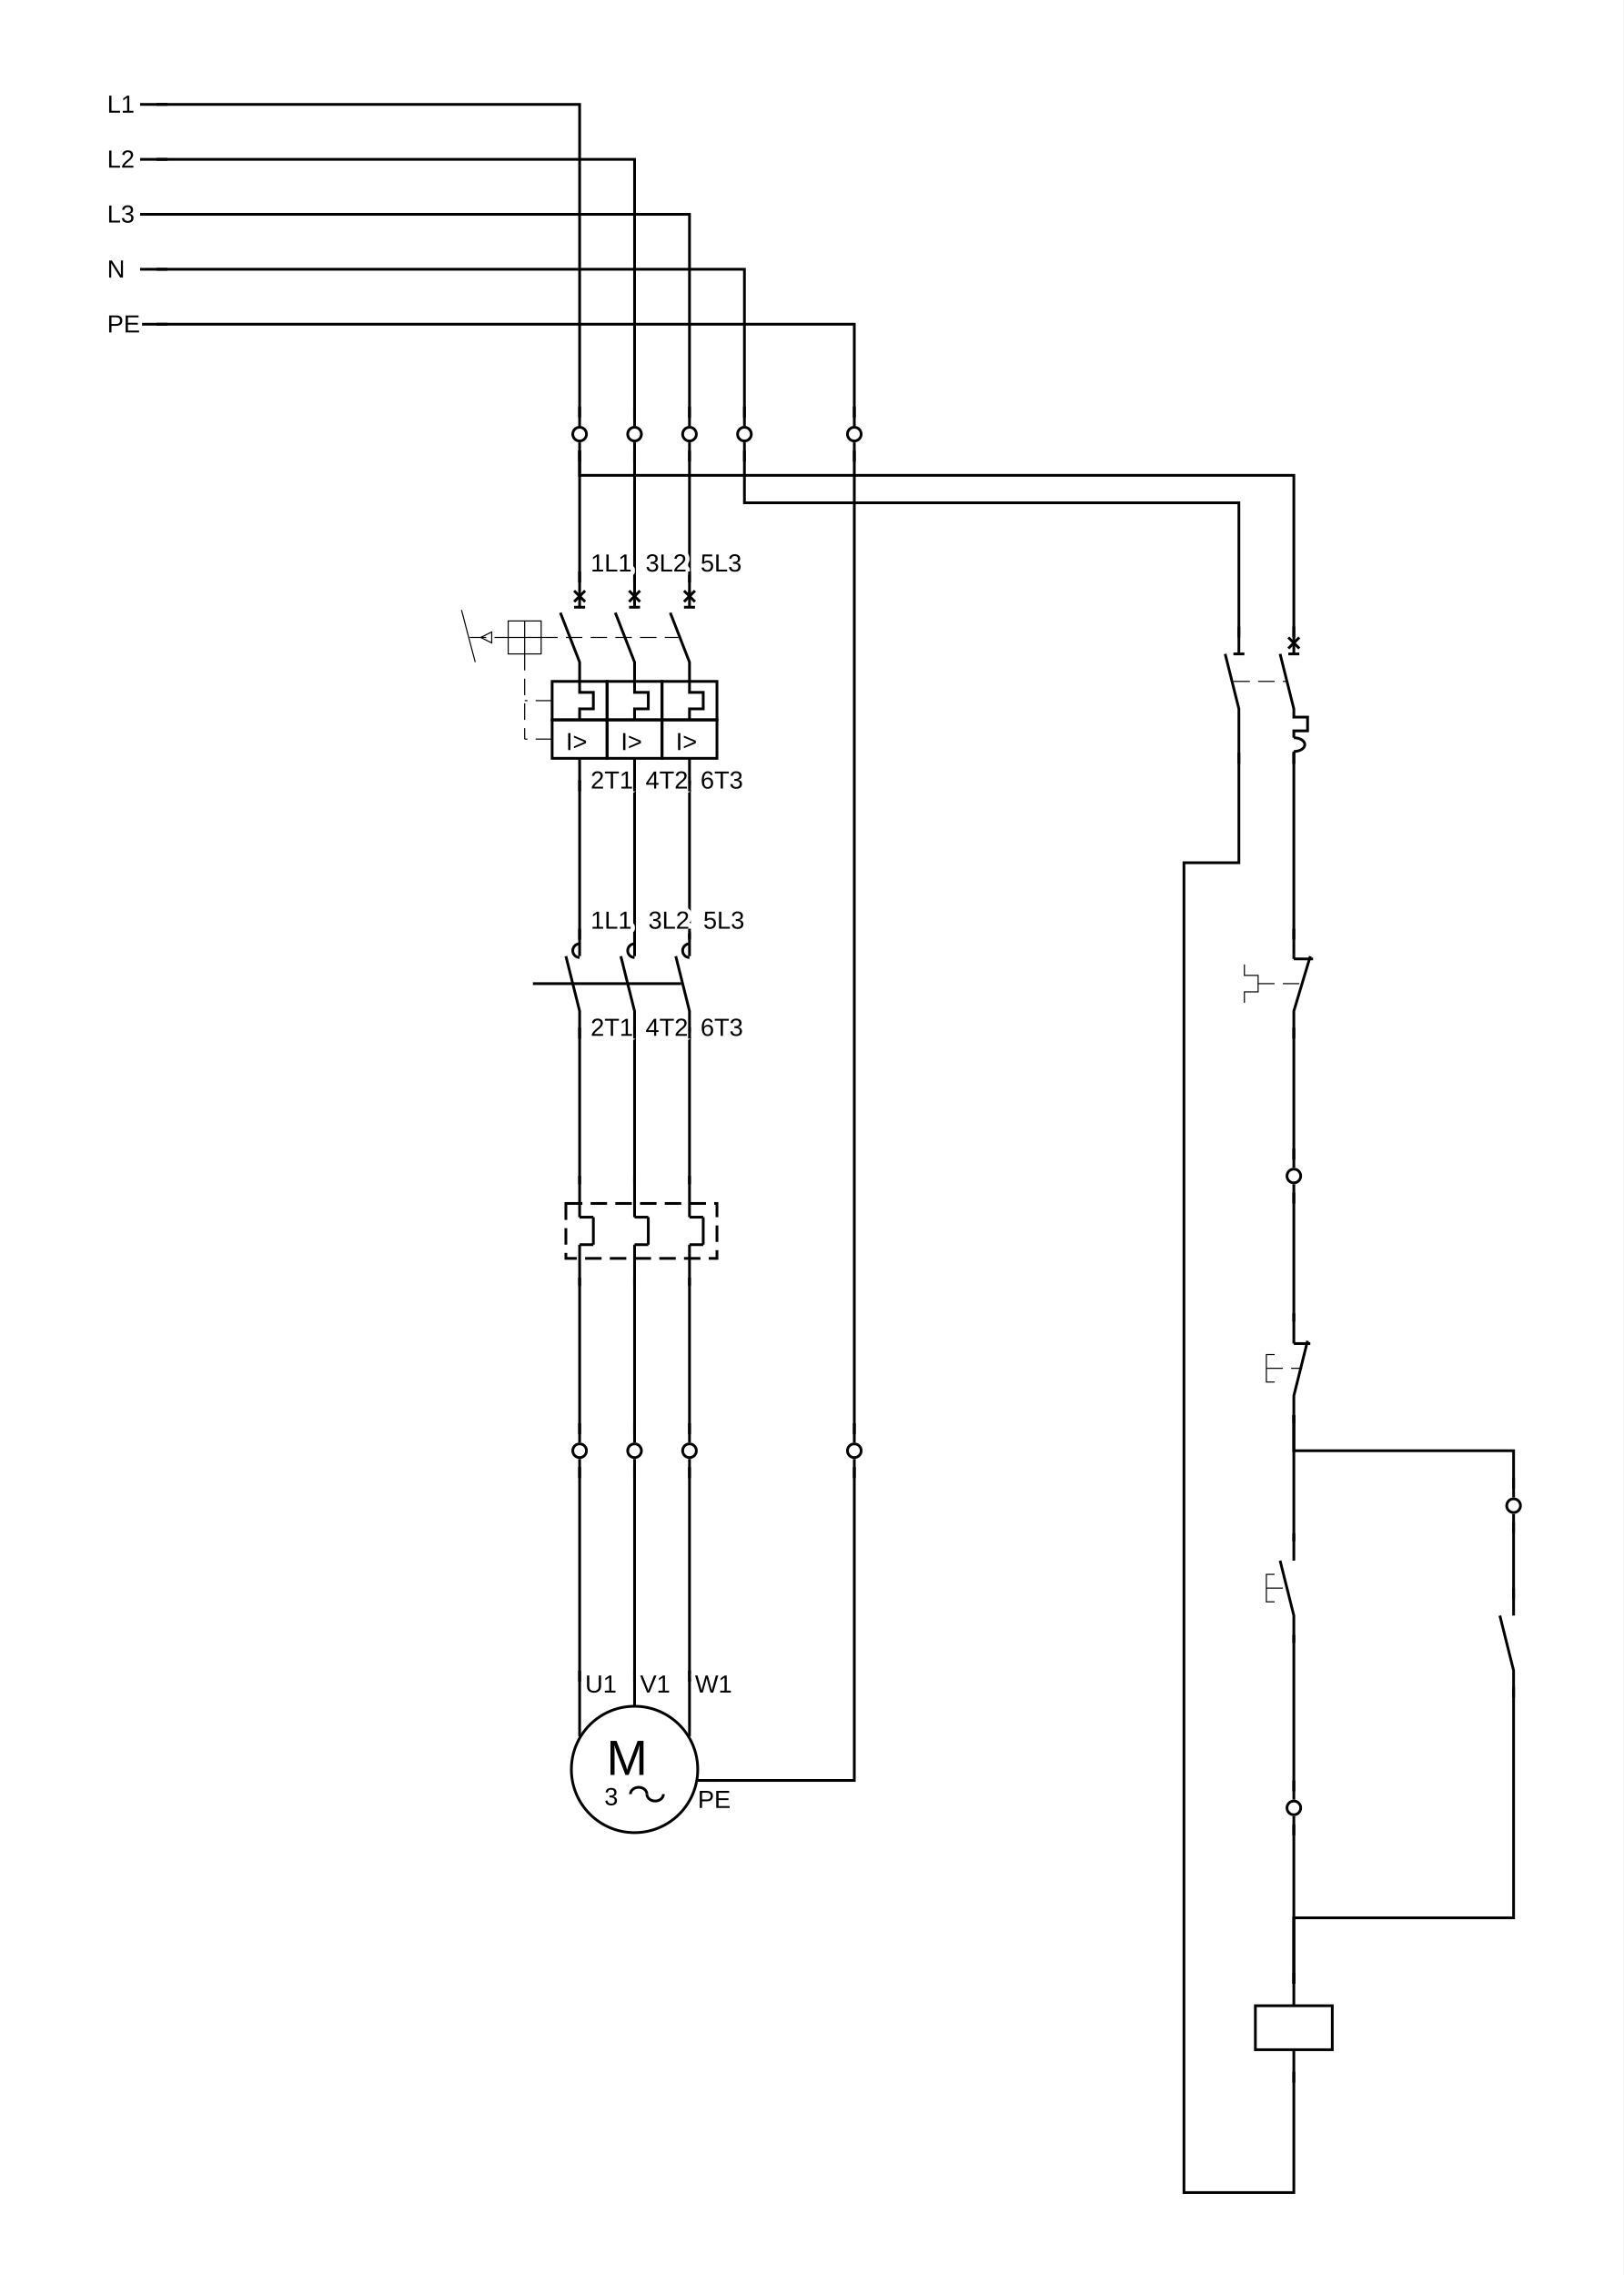
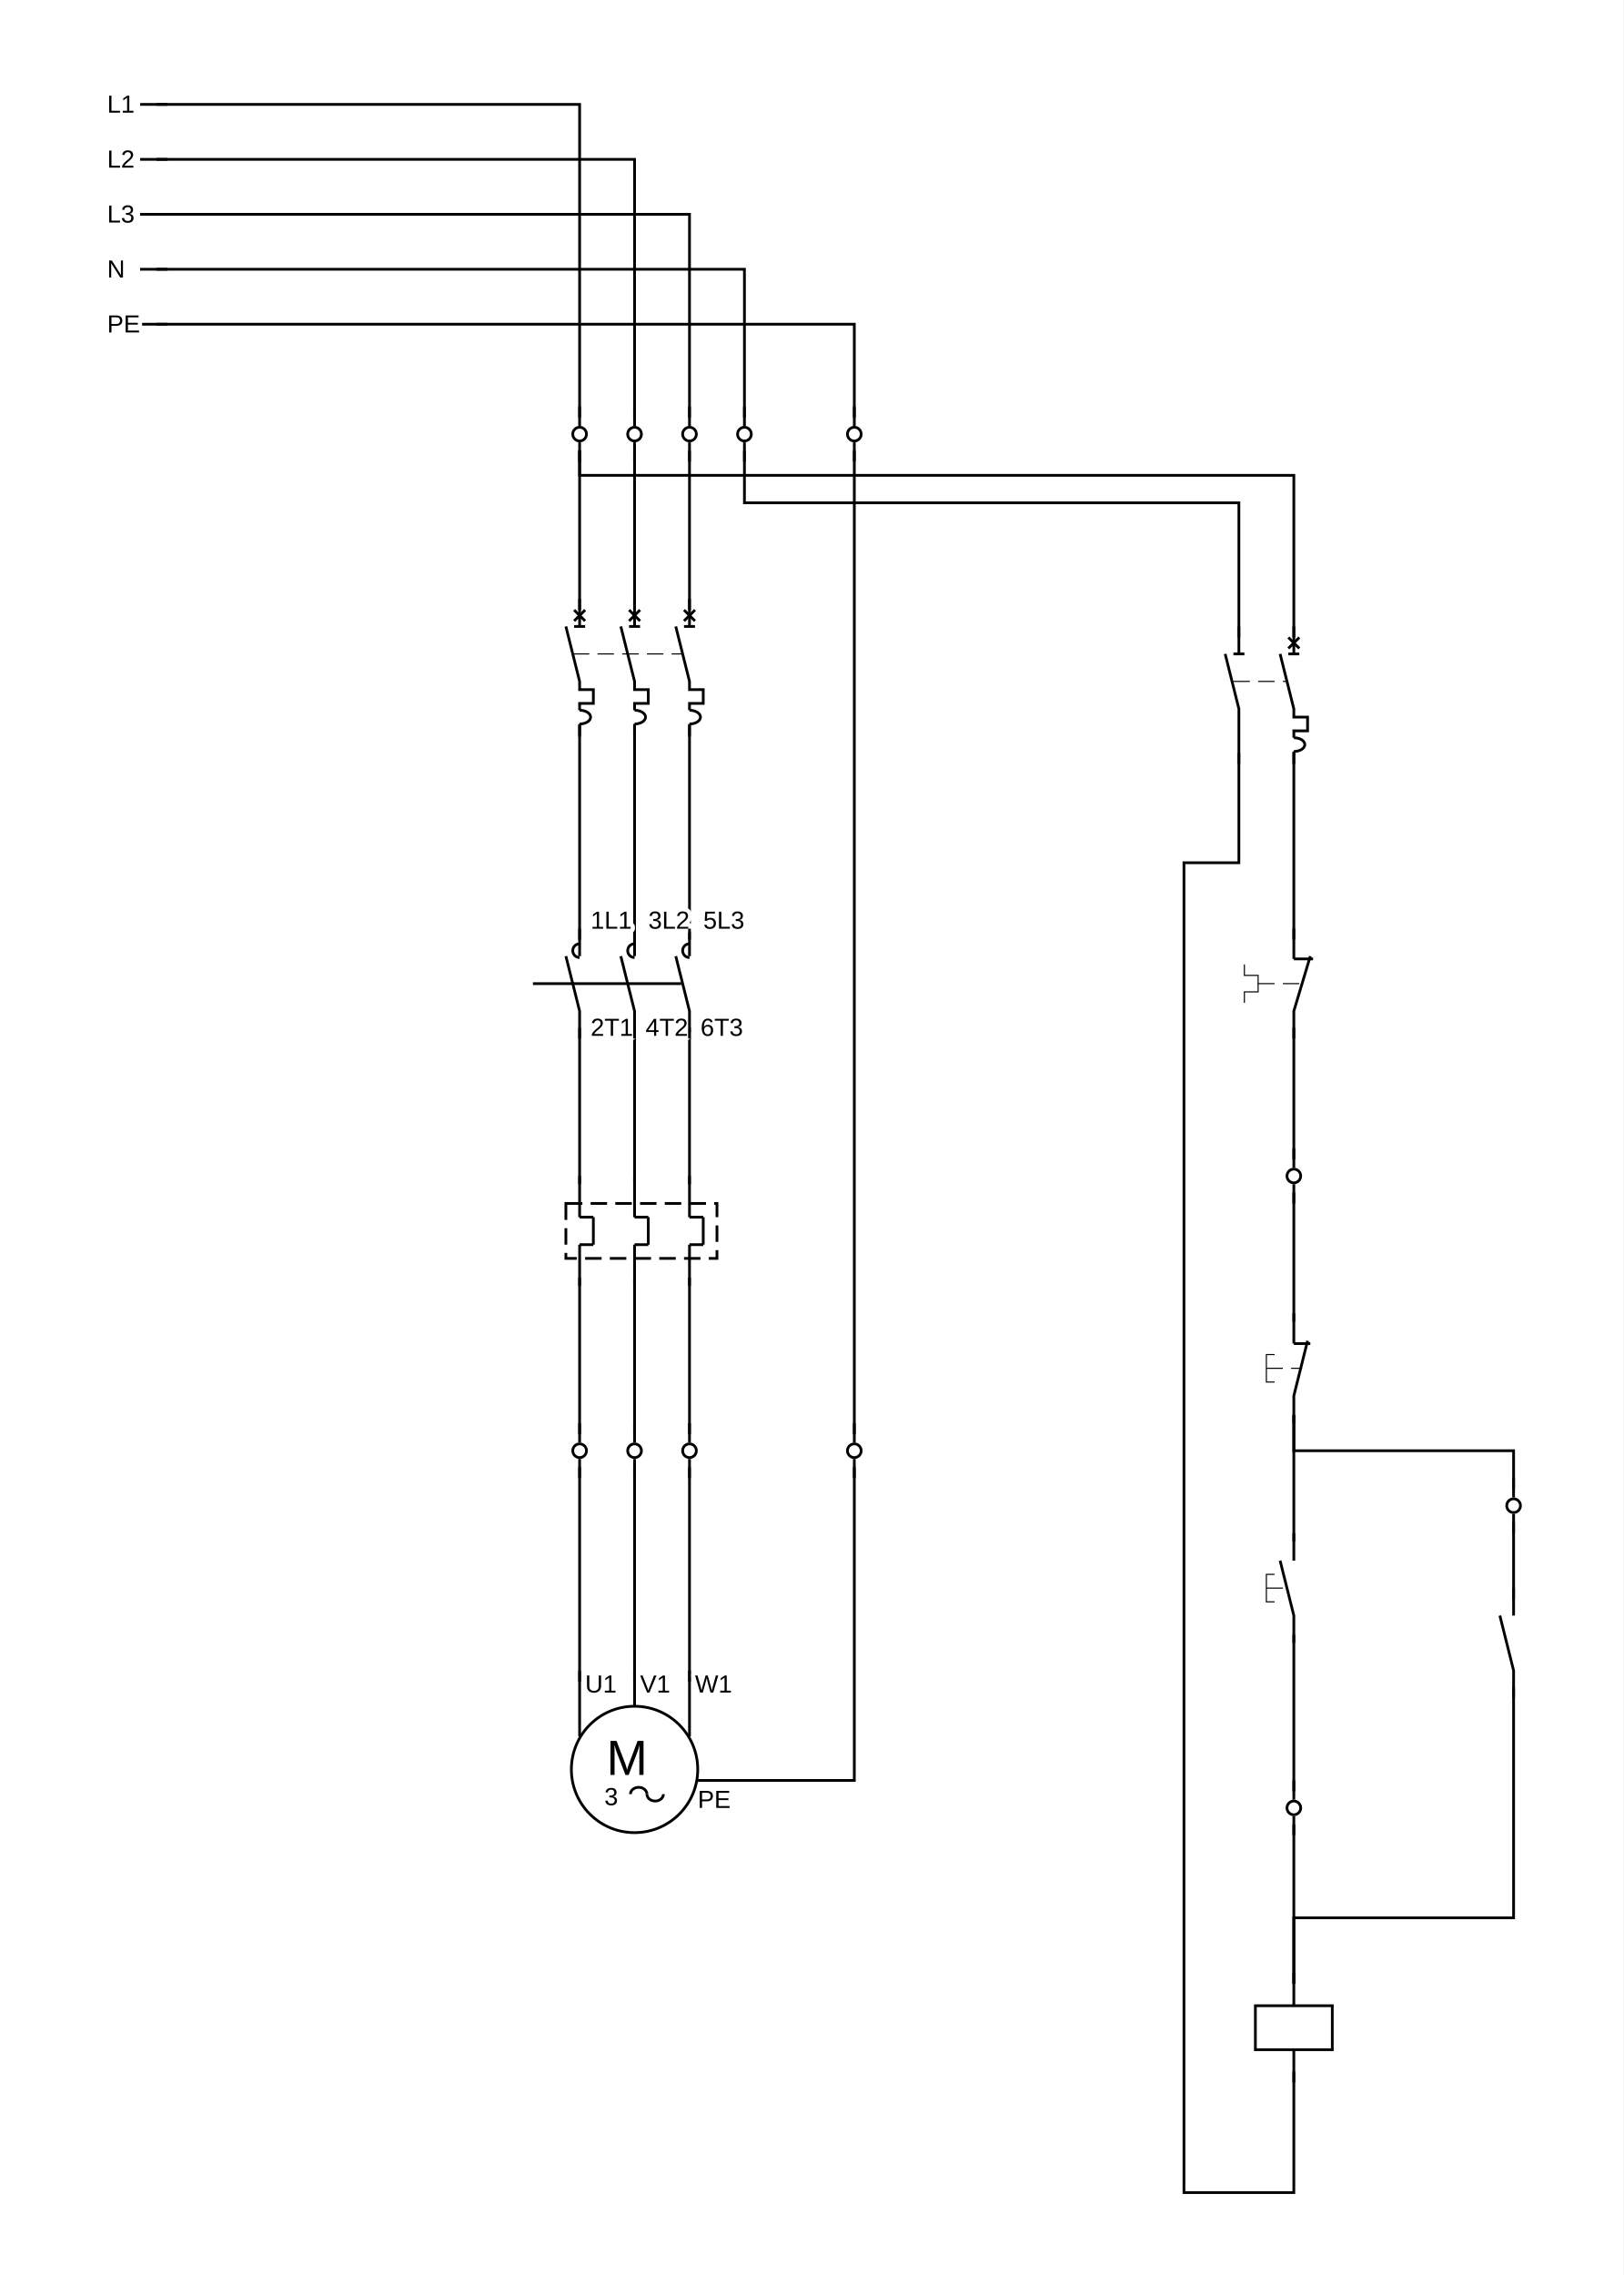
<svg xmlns="http://www.w3.org/2000/svg" viewBox="89.0 42.0 591.0 828.0" width="591" height="828">
  <style>*{vector-effect:non-scaling-stroke}</style>
  <rect x="89.0" y="42.0" width="591.0" height="828.0" fill="#ffffff" />
  <g id="conducteurs">
    <polyline points="146.00,80.00 300.00,80.00 300.00,194.00" fill="none" stroke="black" stroke-width="1" />
    <polyline points="146.00,100.00 320.00,100.00 320.00,194.00" fill="none" stroke="black" stroke-width="1" />
    <polyline points="146.00,120.00 340.00,120.00 340.00,194.00" fill="none" stroke="black" stroke-width="1" />
    <polyline points="146.00,140.00 360.00,140.00 360.00,194.00" fill="none" stroke="black" stroke-width="1" />
    <polyline points="146.00,160.00 400.00,160.00 400.00,194.00" fill="none" stroke="black" stroke-width="1" />
-     <polyline points="300.00,206.00 300.00,254.00 300.00,254.00" fill="none" stroke="black" stroke-width="1" />
-     <polyline points="320.00,206.00 320.00,254.00 320.00,254.00" fill="none" stroke="black" stroke-width="1" />
-     <polyline points="340.00,206.00 340.00,254.00 340.00,254.00" fill="none" stroke="black" stroke-width="1" />
-     <polyline points="300.00,326.00 300.00,384.00 300.00,384.00" fill="none" stroke="black" stroke-width="1" />
-     <polyline points="320.00,326.00 320.00,384.00 320.00,384.00" fill="none" stroke="black" stroke-width="1" />
-     <polyline points="340.00,326.00 340.00,384.00 340.00,384.00" fill="none" stroke="black" stroke-width="1" />
+     <polyline points="300.00,206.00 300.00,264.00 300.00,264.00" fill="none" stroke="black" stroke-width="1" />
+     <polyline points="320.00,206.00 320.00,264.00 320.00,264.00" fill="none" stroke="black" stroke-width="1" />
+     <polyline points="340.00,206.00 340.00,264.00 340.00,264.00" fill="none" stroke="black" stroke-width="1" />
+     <polyline points="300.00,306.00 300.00,384.00 300.00,384.00" fill="none" stroke="black" stroke-width="1" />
+     <polyline points="320.00,306.00 320.00,384.00 320.00,384.00" fill="none" stroke="black" stroke-width="1" />
+     <polyline points="340.00,306.00 340.00,384.00 340.00,384.00" fill="none" stroke="black" stroke-width="1" />
    <polyline points="300.00,416.00 300.00,473.00 300.00,473.00" fill="none" stroke="black" stroke-width="1" />
    <polyline points="320.00,416.00 320.00,473.00 320.00,473.00" fill="none" stroke="black" stroke-width="1" />
    <polyline points="340.00,416.00 340.00,473.00 340.00,473.00" fill="none" stroke="black" stroke-width="1" />
    <polyline points="300.00,507.00 300.00,564.00 300.00,564.00" fill="none" stroke="black" stroke-width="1" />
    <polyline points="320.00,507.00 320.00,564.00 320.00,564.00" fill="none" stroke="black" stroke-width="1" />
    <polyline points="340.00,507.00 340.00,564.00 340.00,564.00" fill="none" stroke="black" stroke-width="1" />
    <polyline points="300.00,576.00 300.00,654.00 300.00,654.00" fill="none" stroke="black" stroke-width="1" />
    <polyline points="320.00,576.00 320.00,654.00 320.00,654.00" fill="none" stroke="black" stroke-width="1" />
    <polyline points="340.00,576.00 340.00,654.00 340.00,654.00" fill="none" stroke="black" stroke-width="1" />
    <polyline points="400.00,206.00 400.00,564.00 400.00,564.00" fill="none" stroke="black" stroke-width="1" />
    <polyline points="400.00,576.00 400.00,690.00 346.00,690.00" fill="none" stroke="black" stroke-width="1" />
    <polyline points="300.00,206.00 300.00,215.00 560.00,215.00 560.00,274.00" fill="none" stroke="black" stroke-width="1" />
    <polyline points="360.00,206.00 360.00,225.00 540.00,225.00 540.00,274.00" fill="none" stroke="black" stroke-width="1" />
    <polyline points="560.00,316.00 560.00,384.00 560.00,384.00" fill="none" stroke="black" stroke-width="1" />
    <polyline points="560.00,416.00 560.00,464.00 560.00,464.00" fill="none" stroke="black" stroke-width="1" />
    <polyline points="560.00,476.00 560.00,523.00 560.00,523.00" fill="none" stroke="black" stroke-width="1" />
    <polyline points="560.00,557.00 560.00,603.00 560.00,603.00" fill="none" stroke="black" stroke-width="1" />
    <polyline points="560.00,557.00 560.00,570.00 640.00,570.00 640.00,584.00" fill="none" stroke="black" stroke-width="1" />
    <polyline points="640.00,596.00 640.00,624.00 640.00,624.00" fill="none" stroke="black" stroke-width="1" />
    <polyline points="560.00,637.00 560.00,694.00 560.00,694.00" fill="none" stroke="black" stroke-width="1" />
    <polyline points="560.00,706.00 560.00,764.00 560.00,764.00" fill="none" stroke="black" stroke-width="1" />
    <polyline points="640.00,656.00 640.00,740.00 560.00,740.00 560.00,764.00" fill="none" stroke="black" stroke-width="1" />
    <polyline points="560.00,796.00 560.00,840.00 520.00,840.00 520.00,356.00 540.00,356.00 540.00,316.00" fill="none" stroke="black" stroke-width="1" />
  </g>
  <g id="symboles">
    <g class="symbole" data-type="src_3p_pe_n" transform="translate(140.00,120.00)">
      <line x1="0" y1="40" x2="10" y2="40" stroke="black" stroke-width="1" fill="none" />
      <line x1="0" y1="0" x2="10" y2="0" stroke="black" stroke-width="1" fill="none" />
      <text x="-12" y="43" font-family="Arial,sans-serif" font-size="9.0" fill="#000000" stroke="white" stroke-width="3.1" stroke-linejoin="round" paint-order="stroke" transform="rotate(0 -12 43)">PE</text>
      <line x1="0" y1="-20" x2="10" y2="-20" stroke="black" stroke-width="1" fill="none" />
      <line x1="0" y1="20" x2="10" y2="20" stroke="black" stroke-width="1" fill="none" />
      <text x="-12" y="23" font-family="Arial,sans-serif" font-size="9.0" fill="#000000" stroke="white" stroke-width="3.1" stroke-linejoin="round" paint-order="stroke" transform="rotate(0 -12 23)">N</text>
      <text x="-12" y="3" font-family="Arial,sans-serif" font-size="9.0" fill="#000000" stroke="white" stroke-width="3.1" stroke-linejoin="round" paint-order="stroke" transform="rotate(0 -12 3)">L3</text>
      <text x="-12" y="-17" font-family="Arial,sans-serif" font-size="9.0" fill="#000000" stroke="white" stroke-width="3.1" stroke-linejoin="round" paint-order="stroke" transform="rotate(0 -12 -17)">L2</text>
      <text x="-12" y="-37" font-family="Arial,sans-serif" font-size="9.0" fill="#000000" stroke="white" stroke-width="3.1" stroke-linejoin="round" paint-order="stroke" transform="rotate(0 -12 -37)">L1</text>
      <line x1="0" y1="-40" x2="10" y2="-40" stroke="black" stroke-width="1" fill="none" />
    </g>
    <g class="symbole" data-type="borne_continuite" transform="translate(300.00,200.00)">
      <line x1="0" y1="10" x2="0" y2="3" stroke="black" stroke-width="1" fill="none" />
      <line x1="0" y1="-10" x2="0" y2="-3" stroke="black" stroke-width="1" fill="none" />
      <ellipse cx="0.00" cy="0.00" rx="2.50" ry="2.50" stroke="black" stroke-width="1" fill="none" />
    </g>
    <g class="symbole" data-type="borne_continuite" transform="translate(320.00,200.00)">
      <line x1="0" y1="10" x2="0" y2="3" stroke="black" stroke-width="1" fill="none" />
      <line x1="0" y1="-10" x2="0" y2="-3" stroke="black" stroke-width="1" fill="none" />
      <ellipse cx="0.00" cy="0.00" rx="2.50" ry="2.50" stroke="black" stroke-width="1" fill="none" />
    </g>
    <g class="symbole" data-type="borne_continuite" transform="translate(340.00,200.00)">
      <line x1="0" y1="10" x2="0" y2="3" stroke="black" stroke-width="1" fill="none" />
      <line x1="0" y1="-10" x2="0" y2="-3" stroke="black" stroke-width="1" fill="none" />
      <ellipse cx="0.00" cy="0.00" rx="2.50" ry="2.50" stroke="black" stroke-width="1" fill="none" />
    </g>
    <g class="symbole" data-type="borne_continuite" transform="translate(360.00,200.00)">
      <line x1="0" y1="10" x2="0" y2="3" stroke="black" stroke-width="1" fill="none" />
      <line x1="0" y1="-10" x2="0" y2="-3" stroke="black" stroke-width="1" fill="none" />
      <ellipse cx="0.00" cy="0.00" rx="2.50" ry="2.50" stroke="black" stroke-width="1" fill="none" />
    </g>
    <g class="symbole" data-type="borne_continuite" transform="translate(400.00,200.00)">
      <line x1="0" y1="10" x2="0" y2="3" stroke="black" stroke-width="1" fill="none" />
      <line x1="0" y1="-10" x2="0" y2="-3" stroke="black" stroke-width="1" fill="none" />
      <ellipse cx="0.00" cy="0.00" rx="2.50" ry="2.50" stroke="black" stroke-width="1" fill="none" />
    </g>
-     <g class="symbole" data-type="dis_mag_term_3f-2" transform="translate(320.00,290.00)">
-       <text x="4" y="-40" font-family="Arial,sans-serif" font-size="9.0" fill="#000000" stroke="white" stroke-width="3.1" stroke-linejoin="round" paint-order="stroke" transform="rotate(0 4 -40)">3
- L2</text>
-       <text x="24" y="-40" font-family="Arial,sans-serif" font-size="9.0" fill="#000000" stroke="white" stroke-width="3.1" stroke-linejoin="round" paint-order="stroke" transform="rotate(0 24 -40)">5
- L3</text>
-       <text x="4" y="39" font-family="Arial,sans-serif" font-size="9.0" fill="#000000" stroke="white" stroke-width="3.1" stroke-linejoin="round" paint-order="stroke" transform="rotate(0 4 39)">4
- T2</text>
-       <text x="-16" y="39" font-family="Arial,sans-serif" font-size="9.0" fill="#000000" stroke="white" stroke-width="3.1" stroke-linejoin="round" paint-order="stroke" transform="rotate(0 -16 39)">2
- T1</text>
-       <text x="24" y="39" font-family="Arial,sans-serif" font-size="9.0" fill="#000000" stroke="white" stroke-width="3.1" stroke-linejoin="round" paint-order="stroke" transform="rotate(0 24 39)">6
- T3</text>
-       <rect x="-30" y="0" width="20" height="14" rx="0" ry="0" stroke="black" stroke-width="1" fill="none" />
-       <line x1="-63" y1="-26" x2="-58" y2="-7" stroke="black" stroke-width="0.4" fill="none" />
-       <line x1="20" y1="28" x2="20" y2="40" stroke="black" stroke-width="1" fill="none" />
-       <rect x="10" y="14" width="20" height="14" rx="0" ry="0" stroke="black" stroke-width="1" fill="none" />
-       <rect x="-30" y="14" width="20" height="14" rx="0" ry="0" stroke="black" stroke-width="1" fill="none" />
-       <polyline points="20,14 20,10 25,10 25,4 20,4 20,-7 13,-25" stroke="black" stroke-width="1" fill="none" />
-       <rect x="-10" y="14" width="20" height="14" rx="0" ry="0" stroke="black" stroke-width="1" fill="none" />
-       <line x1="0" y1="28" x2="0" y2="40" stroke="black" stroke-width="1" fill="none" />
-       <text x="-5" y="25" font-family="Arial,sans-serif" font-size="9.0" fill="#000000" stroke="white" stroke-width="3.1" stroke-linejoin="round" paint-order="stroke" transform="rotate(0 -5 25)">I&gt;</text>
-       <polyline points="0,14 0,10 5,10 5,4 0,4 0,-7 -7,-25" stroke="black" stroke-width="1" fill="none" />
-       <text x="15" y="25" font-family="Arial,sans-serif" font-size="9.0" fill="#000000" stroke="white" stroke-width="3.1" stroke-linejoin="round" paint-order="stroke" transform="rotate(0 15 25)">I&gt;</text>
-       <rect x="10" y="0" width="20" height="14" rx="0" ry="0" stroke="black" stroke-width="1" fill="none" />
-       <rect x="-10" y="0" width="20" height="14" rx="0" ry="0" stroke="black" stroke-width="1" fill="none" />
-       <line x1="-18" y1="-33" x2="-22" y2="-29" stroke="black" stroke-width="1" fill="none" />
-       <line x1="-22" y1="-33" x2="-18" y2="-29" stroke="black" stroke-width="1" fill="none" />
-       <line x1="2" y1="-33" x2="-2" y2="-29" stroke="black" stroke-width="1" fill="none" />
-       <line x1="-2" y1="-33" x2="2" y2="-29" stroke="black" stroke-width="1" fill="none" />
-       <line x1="22" y1="-33" x2="18" y2="-29" stroke="black" stroke-width="1" fill="none" />
-       <line x1="18" y1="-33" x2="22" y2="-29" stroke="black" stroke-width="1" fill="none" />
-       <line x1="20" y1="-33" x2="20" y2="-31" stroke="black" stroke-width="1" fill="none" />
-       <line x1="-20" y1="-27" x2="-20" y2="-40" stroke="black" stroke-width="1" fill="none" />
-       <line x1="20" y1="-27" x2="20" y2="-40" stroke="black" stroke-width="1" fill="none" />
-       <line x1="0" y1="-27" x2="0" y2="-40" stroke="black" stroke-width="1" fill="none" />
-       <rect x="-46" y="-22" width="12" height="12" rx="0" ry="0" stroke="black" stroke-width="0.4" fill="none" />
-       <polyline points="-20,14 -20,10 -15,10 -15,4 -20,4 -20,-7 -27,-25" stroke="black" stroke-width="1" fill="none" />
-       <line x1="-20" y1="28" x2="-20" y2="40" stroke="black" stroke-width="1" fill="none" />
-       <text x="-25" y="25" font-family="Arial,sans-serif" font-size="9.0" fill="#000000" stroke="white" stroke-width="3.1" stroke-linejoin="round" paint-order="stroke" transform="rotate(0 -25 25)">I&gt;</text>
-       <line x1="-30" y1="7" x2="-40" y2="7" stroke="black" stroke-width="0.4" fill="none" stroke-dasharray="6 3" />
-       <line x1="-30" y1="21" x2="-40" y2="21" stroke="black" stroke-width="0.4" fill="none" stroke-dasharray="6 3" />
-       <line x1="-40" y1="-22" x2="-40" y2="-10" stroke="black" stroke-width="0.4" fill="none" />
-       <line x1="-46" y1="-16" x2="-34" y2="-16" stroke="black" stroke-width="0.4" fill="none" />
-       <line x1="-34" y1="-16" x2="16" y2="-16" stroke="black" stroke-width="0.4" fill="none" stroke-dasharray="6 3" />
-       <line x1="-60" y1="-16" x2="-46" y2="-16" stroke="black" stroke-width="0.4" fill="none" stroke-dasharray="6 3" />
-       <polygon points="-52,-14 -52,-18 -56,-16" stroke="black" stroke-width="0.4" fill="none" />
-       <line x1="-40" y1="-10" x2="-40" y2="21" stroke="black" stroke-width="0.4" fill="none" stroke-dasharray="6 3" />
-       <text x="-16" y="-40" font-family="Arial,sans-serif" font-size="9.0" fill="#000000" stroke="white" stroke-width="3.1" stroke-linejoin="round" paint-order="stroke" transform="rotate(0 -16 -40)">1
- L1</text>
-       <line x1="-22" y1="-27" x2="-18" y2="-27" stroke="black" stroke-width="1" fill="none" />
-       <line x1="-2" y1="-27" x2="2" y2="-27" stroke="black" stroke-width="1" fill="none" />
-       <line x1="18" y1="-27" x2="22" y2="-27" stroke="black" stroke-width="1" fill="none" />
+     <g class="symbole" data-type="disjonct-m_3f" transform="translate(320.00,290.00)">
+       <line x1="-20" y1="15.5" x2="-20" y2="20" stroke="black" stroke-width="1" fill="none" />
+       <line x1="0" y1="15.5" x2="0" y2="20" stroke="black" stroke-width="1" fill="none" />
+       <path d="M -20.00,15.50 A 4.00,2.50 0 0 0 -20.00,10.50" stroke="black" stroke-width="1" fill="none" />
+       <path d="M -0.00,15.50 A 4.00,2.50 0 0 0 0.00,10.50" stroke="black" stroke-width="1" fill="none" />
+       <polyline points="-20,10.5 -20,8 -15,8 -15,3 -20,3 -20,0 -25,-20" stroke="black" stroke-width="1" fill="none" />
+       <polyline points="0,10.5 0,8 5,8 5,3 0,3 0,0 -5,-20" stroke="black" stroke-width="1" fill="none" />
+       <line x1="20" y1="15.5" x2="20" y2="20" stroke="black" stroke-width="1" fill="none" />
+       <path d="M 20.00,15.50 A 4.00,2.50 0 0 0 20.00,10.50" stroke="black" stroke-width="1" fill="none" />
+       <line x1="-20" y1="-30" x2="-20" y2="-20" stroke="black" stroke-width="1" fill="none" />
+       <line x1="-18" y1="-26" x2="-22" y2="-22" stroke="black" stroke-width="1" fill="none" />
+       <line x1="-22" y1="-26" x2="-18" y2="-22" stroke="black" stroke-width="1" fill="none" />
+       <line x1="20" y1="-30" x2="20" y2="-20" stroke="black" stroke-width="1" fill="none" />
+       <line x1="22" y1="-26" x2="18" y2="-22" stroke="black" stroke-width="1" fill="none" />
+       <line x1="18" y1="-26" x2="22" y2="-22" stroke="black" stroke-width="1" fill="none" />
+       <line x1="0" y1="-30" x2="0" y2="-20" stroke="black" stroke-width="1" fill="none" />
+       <line x1="2" y1="-26" x2="-2" y2="-22" stroke="black" stroke-width="1" fill="none" />
+       <line x1="-2" y1="-26" x2="2" y2="-22" stroke="black" stroke-width="1" fill="none" />
+       <line x1="-22.5" y1="-10" x2="17.5" y2="-10" stroke="black" stroke-width="0.4" fill="none" stroke-dasharray="6 3" />
+       <polyline points="20,10.5 20,8 25,8 25,3 20,3 20,0 15,-20" stroke="black" stroke-width="1" fill="none" />
+       <line x1="-22" y1="-20" x2="-18" y2="-20" stroke="black" stroke-width="1" fill="none" />
+       <line x1="-2" y1="-20" x2="2" y2="-20" stroke="black" stroke-width="1" fill="none" />
+       <line x1="18" y1="-20" x2="22" y2="-20" stroke="black" stroke-width="1" fill="none" />
    </g>
    <g class="symbole" data-type="com_puiss_3P_inv2" transform="translate(310.00,400.00)">
      <line x1="-27" y1="0" x2="27" y2="0" stroke="black" stroke-width="1" fill="none" />
      <text x="15" y="-20" font-family="Arial,sans-serif" font-size="9.0" fill="#000000" stroke="white" stroke-width="3.1" stroke-linejoin="round" paint-order="stroke" transform="rotate(0 15 -20)">3
L2</text>
      <text x="35" y="-20" font-family="Arial,sans-serif" font-size="9.0" fill="#000000" stroke="white" stroke-width="3.1" stroke-linejoin="round" paint-order="stroke" transform="rotate(0 35 -20)">5
L3</text>
      <text x="14" y="19" font-family="Arial,sans-serif" font-size="9.0" fill="#000000" stroke="white" stroke-width="3.1" stroke-linejoin="round" paint-order="stroke" transform="rotate(0 14 19)">4
T2</text>
      <text x="-6" y="19" font-family="Arial,sans-serif" font-size="9.0" fill="#000000" stroke="white" stroke-width="3.1" stroke-linejoin="round" paint-order="stroke" transform="rotate(0 -6 19)">2
T1</text>
      <text x="34" y="19" font-family="Arial,sans-serif" font-size="9.0" fill="#000000" stroke="white" stroke-width="3.1" stroke-linejoin="round" paint-order="stroke" transform="rotate(0 34 19)">6
T3</text>
      <polyline points="25,-10 30,10 30,20" stroke="black" stroke-width="1" fill="none" />
      <polyline points="-15,-10 -10,10 -10,20" stroke="black" stroke-width="1" fill="none" />
      <polyline points="5,-10 10,10 10,20" stroke="black" stroke-width="1" fill="none" />
      <line x1="-10" y1="-20" x2="-10" y2="-10" stroke="black" stroke-width="1" fill="none" />
      <path d="M -10.00,-14.50 A 2.50,2.50 0 0 0 -10.00,-9.50" stroke="black" stroke-width="1" fill="none" />
      <line x1="10" y1="-20" x2="10" y2="-10" stroke="black" stroke-width="1" fill="none" />
      <path d="M 10.00,-14.50 A 2.50,2.50 0 0 0 10.00,-9.50" stroke="black" stroke-width="1" fill="none" />
      <line x1="30" y1="-20" x2="30" y2="-10" stroke="black" stroke-width="1" fill="none" />
      <path d="M 30.00,-14.50 A 2.50,2.50 0 0 0 30.00,-9.50" stroke="black" stroke-width="1" fill="none" />
      <text x="-6" y="-20" font-family="Arial,sans-serif" font-size="9.0" fill="#000000" stroke="white" stroke-width="3.1" stroke-linejoin="round" paint-order="stroke" transform="rotate(0 -6 -20)">1
L1</text>
    </g>
    <g class="symbole" data-type="relais_therm4_1_wide" transform="translate(300.00,490.00)">
      <rect x="-5" y="-10" width="55" height="20" rx="0" ry="0" stroke="black" stroke-width="1" fill="none" stroke-dasharray="6 3" />
      <line x1="0" y1="-20" x2="0" y2="-5" stroke="black" stroke-width="1" fill="none" />
      <line x1="0" y1="5" x2="0" y2="20" stroke="black" stroke-width="1" fill="none" />
      <line x1="5" y1="-5" x2="5" y2="5" stroke="black" stroke-width="1" fill="none" />
      <line x1="0" y1="-5" x2="5" y2="-5" stroke="black" stroke-width="1" fill="none" />
      <line x1="0" y1="5" x2="5" y2="5" stroke="black" stroke-width="1" fill="none" />
      <line x1="40" y1="-20" x2="40" y2="-5" stroke="black" stroke-width="1" fill="none" />
      <line x1="40" y1="5" x2="40" y2="20" stroke="black" stroke-width="1" fill="none" />
      <line x1="45" y1="-5" x2="45" y2="5" stroke="black" stroke-width="1" fill="none" />
      <line x1="40" y1="-5" x2="45" y2="-5" stroke="black" stroke-width="1" fill="none" />
      <line x1="40" y1="5" x2="45" y2="5" stroke="black" stroke-width="1" fill="none" />
      <line x1="20" y1="-20" x2="20" y2="-5" stroke="black" stroke-width="1" fill="none" />
      <line x1="20" y1="5" x2="20" y2="20" stroke="black" stroke-width="1" fill="none" />
      <line x1="25" y1="-5" x2="25" y2="5" stroke="black" stroke-width="1" fill="none" />
      <line x1="20" y1="-5" x2="25" y2="-5" stroke="black" stroke-width="1" fill="none" />
      <line x1="20" y1="5" x2="25" y2="5" stroke="black" stroke-width="1" fill="none" />
    </g>
    <g class="symbole" data-type="borne_continuite" transform="translate(300.00,570.00)">
      <line x1="0" y1="10" x2="0" y2="3" stroke="black" stroke-width="1" fill="none" />
      <line x1="0" y1="-10" x2="0" y2="-3" stroke="black" stroke-width="1" fill="none" />
      <ellipse cx="0.00" cy="0.00" rx="2.50" ry="2.50" stroke="black" stroke-width="1" fill="none" />
    </g>
    <g class="symbole" data-type="borne_continuite" transform="translate(320.00,570.00)">
      <line x1="0" y1="10" x2="0" y2="3" stroke="black" stroke-width="1" fill="none" />
      <line x1="0" y1="-10" x2="0" y2="-3" stroke="black" stroke-width="1" fill="none" />
      <ellipse cx="0.00" cy="0.00" rx="2.50" ry="2.50" stroke="black" stroke-width="1" fill="none" />
    </g>
    <g class="symbole" data-type="borne_continuite" transform="translate(340.00,570.00)">
      <line x1="0" y1="10" x2="0" y2="3" stroke="black" stroke-width="1" fill="none" />
      <line x1="0" y1="-10" x2="0" y2="-3" stroke="black" stroke-width="1" fill="none" />
      <ellipse cx="0.00" cy="0.00" rx="2.50" ry="2.50" stroke="black" stroke-width="1" fill="none" />
    </g>
    <g class="symbole" data-type="borne_continuite" transform="translate(400.00,570.00)">
      <line x1="0" y1="10" x2="0" y2="3" stroke="black" stroke-width="1" fill="none" />
      <line x1="0" y1="-10" x2="0" y2="-3" stroke="black" stroke-width="1" fill="none" />
      <ellipse cx="0.00" cy="0.00" rx="2.50" ry="2.50" stroke="black" stroke-width="1" fill="none" />
    </g>
    <g class="symbole" data-type="moteur_tri_2" transform="translate(320.00,670.00)">
      <text x="22" y="-12" font-family="Arial,sans-serif" font-size="9.0" fill="#000000" stroke="white" stroke-width="3.1" stroke-linejoin="round" paint-order="stroke" transform="rotate(0 22 -12)">W1</text>
      <text x="2" y="-12" font-family="Arial,sans-serif" font-size="9.0" fill="#000000" stroke="white" stroke-width="3.1" stroke-linejoin="round" paint-order="stroke" transform="rotate(0 2 -12)">V1</text>
      <text x="23" y="30" font-family="Arial,sans-serif" font-size="9.0" fill="#000000" stroke="white" stroke-width="3.1" stroke-linejoin="round" paint-order="stroke" transform="rotate(0 23 30)">PE</text>
      <path d="M 4.50,25.00 A 3.00,2.50 0 0 0 10.50,25.00" stroke="black" stroke-width="1" fill="none" />
      <path d="M 4.50,25.00 A 3.00,2.50 0 0 0 -1.50,25.00" stroke="black" stroke-width="1" fill="none" />
      <text x="-10.25" y="18" font-family="Arial,sans-serif" font-size="18.0" fill="#000000" stroke="white" stroke-width="6.3" stroke-linejoin="round" paint-order="stroke" transform="rotate(0 -10.25 18)">M</text>
      <ellipse cx="0.00" cy="16.00" rx="23.00" ry="23.00" stroke="black" stroke-width="1" fill="none" />
      <line x1="0" y1="-20" x2="0" y2="-7" stroke="black" stroke-width="1" fill="none" />
      <line x1="20" y1="-20" x2="20" y2="4" stroke="black" stroke-width="1" fill="none" />
      <line x1="-20" y1="-20" x2="-20" y2="4" stroke="black" stroke-width="1" fill="none" />
      <text x="-11" y="29" font-family="Arial,sans-serif" font-size="9.0" fill="#000000" stroke="white" stroke-width="3.1" stroke-linejoin="round" paint-order="stroke" transform="rotate(0 -11 29)">3</text>
      <text x="-18" y="-12" font-family="Arial,sans-serif" font-size="9.0" fill="#000000" stroke="white" stroke-width="3.1" stroke-linejoin="round" paint-order="stroke" transform="rotate(0 -18 -12)">U1</text>
      <line x1="23" y1="20" x2="30" y2="20" stroke="black" stroke-width="1" fill="none" />
    </g>
    <g class="symbole" data-type="disjonct-m_1fn" transform="translate(550.00,300.00)">
      <line x1="10" y1="15.5" x2="10" y2="20" stroke="black" stroke-width="1" fill="none" />
      <line x1="8" y1="-20" x2="12" y2="-20" stroke="black" stroke-width="1" fill="none" />
      <line x1="-12" y1="-10" x2="7" y2="-10" stroke="black" stroke-width="0.4" fill="none" stroke-dasharray="6 3" />
      <path d="M 10.00,15.50 A 4.00,2.50 0 0 0 10.00,10.50" stroke="black" stroke-width="1" fill="none" />
      <polyline points="-10,20 -10,0 -15,-20" stroke="black" stroke-width="1" fill="none" />
      <polyline points="10,10.5 10,8 15,8 15,3 10,3 10,0 5,-20" stroke="black" stroke-width="1" fill="none" />
      <line x1="10" y1="-30" x2="10" y2="-20" stroke="black" stroke-width="1" fill="none" />
      <line x1="12" y1="-26" x2="8" y2="-22" stroke="black" stroke-width="1" fill="none" />
      <line x1="8" y1="-26" x2="12" y2="-22" stroke="black" stroke-width="1" fill="none" />
      <line x1="-10" y1="-30" x2="-10" y2="-20" stroke="black" stroke-width="1" fill="none" />
      <line x1="-12" y1="-20" x2="-8" y2="-20" stroke="black" stroke-width="1" fill="none" />
    </g>
    <g class="symbole" data-type="act_thermique_nf_esclave" transform="translate(560.00,400.00)">
      <line x1="-13" y1="0" x2="3" y2="0" stroke="black" stroke-width="0.4" fill="none" stroke-dasharray="6 3" />
      <polyline points="-18,7 -18,3 -13,3 -13,-3 -18,-3 -18,-7" stroke="black" stroke-width="0.4" fill="none" />
      <polyline points="0,20 0,10 6,-10" stroke="black" stroke-width="1" fill="none" />
      <line x1="0" y1="-9" x2="7" y2="-9" stroke="black" stroke-width="1" fill="none" />
      <line x1="0" y1="-20" x2="0" y2="-9" stroke="black" stroke-width="1" fill="none" />
    </g>
    <g class="symbole" data-type="borne_continuite" transform="translate(560.00,470.00)">
      <line x1="0" y1="10" x2="0" y2="3" stroke="black" stroke-width="1" fill="none" />
      <line x1="0" y1="-10" x2="0" y2="-3" stroke="black" stroke-width="1" fill="none" />
      <ellipse cx="0.00" cy="0.00" rx="2.50" ry="2.50" stroke="black" stroke-width="1" fill="none" />
    </g>
    <g class="symbole" data-type="poussoir_nf" transform="translate(560.00,540.00)">
      <polyline points="5,-10 0,10 0,20" stroke="black" stroke-width="1" fill="none" />
      <line x1="0" y1="-9" x2="6" y2="-9" stroke="black" stroke-width="1" fill="none" />
      <line x1="0" y1="-20" x2="0" y2="-9" stroke="black" stroke-width="1" fill="none" />
      <line x1="-10" y1="0" x2="3" y2="0" stroke="black" stroke-width="0.4" fill="none" stroke-dasharray="6 3" />
      <polyline points="-7,-5 -10,-5 -10,5 -7,5" stroke="black" stroke-width="0.4" fill="none" />
    </g>
    <g class="symbole" data-type="poussoir" transform="translate(560.00,620.00)">
      <polyline points="-5,-10 0,10 0,20" stroke="black" stroke-width="1" fill="none" />
      <line x1="0" y1="-20" x2="0" y2="-10" stroke="black" stroke-width="1" fill="none" />
      <line x1="-10" y1="0" x2="-3" y2="0" stroke="black" stroke-width="0.4" fill="none" stroke-dasharray="6 3" />
      <polyline points="-7,-5 -10,-5 -10,5 -7,5" stroke="black" stroke-width="0.4" fill="none" />
    </g>
    <g class="symbole" data-type="borne_continuite" transform="translate(640.00,590.00)">
      <line x1="0" y1="10" x2="0" y2="3" stroke="black" stroke-width="1" fill="none" />
      <line x1="0" y1="-10" x2="0" y2="-3" stroke="black" stroke-width="1" fill="none" />
      <ellipse cx="0.00" cy="0.00" rx="2.50" ry="2.50" stroke="black" stroke-width="1" fill="none" />
    </g>
    <g class="symbole" data-type="borne_continuite" transform="translate(560.00,700.00)">
      <line x1="0" y1="10" x2="0" y2="3" stroke="black" stroke-width="1" fill="none" />
      <line x1="0" y1="-10" x2="0" y2="-3" stroke="black" stroke-width="1" fill="none" />
      <ellipse cx="0.00" cy="0.00" rx="2.50" ry="2.50" stroke="black" stroke-width="1" fill="none" />
    </g>
    <g class="symbole" data-type="con_simple" transform="translate(640.00,640.00)">
      <polyline points="-5,-10 0,10 0,20" stroke="black" stroke-width="1" fill="none" />
      <line x1="0" y1="-20" x2="0" y2="-10" stroke="black" stroke-width="1" fill="none" />
    </g>
    <g class="symbole" data-type="bobine3" transform="translate(560.00,780.00)">
      <rect x="-14" y="-8" width="28" height="16" rx="0" ry="0" stroke="black" stroke-width="1" fill="none" />
      <line x1="0" y1="-20" x2="0" y2="-8" stroke="black" stroke-width="1" fill="none" />
      <line x1="0" y1="8" x2="0" y2="20" stroke="black" stroke-width="1" fill="none" />
    </g>
  </g>
</svg>
